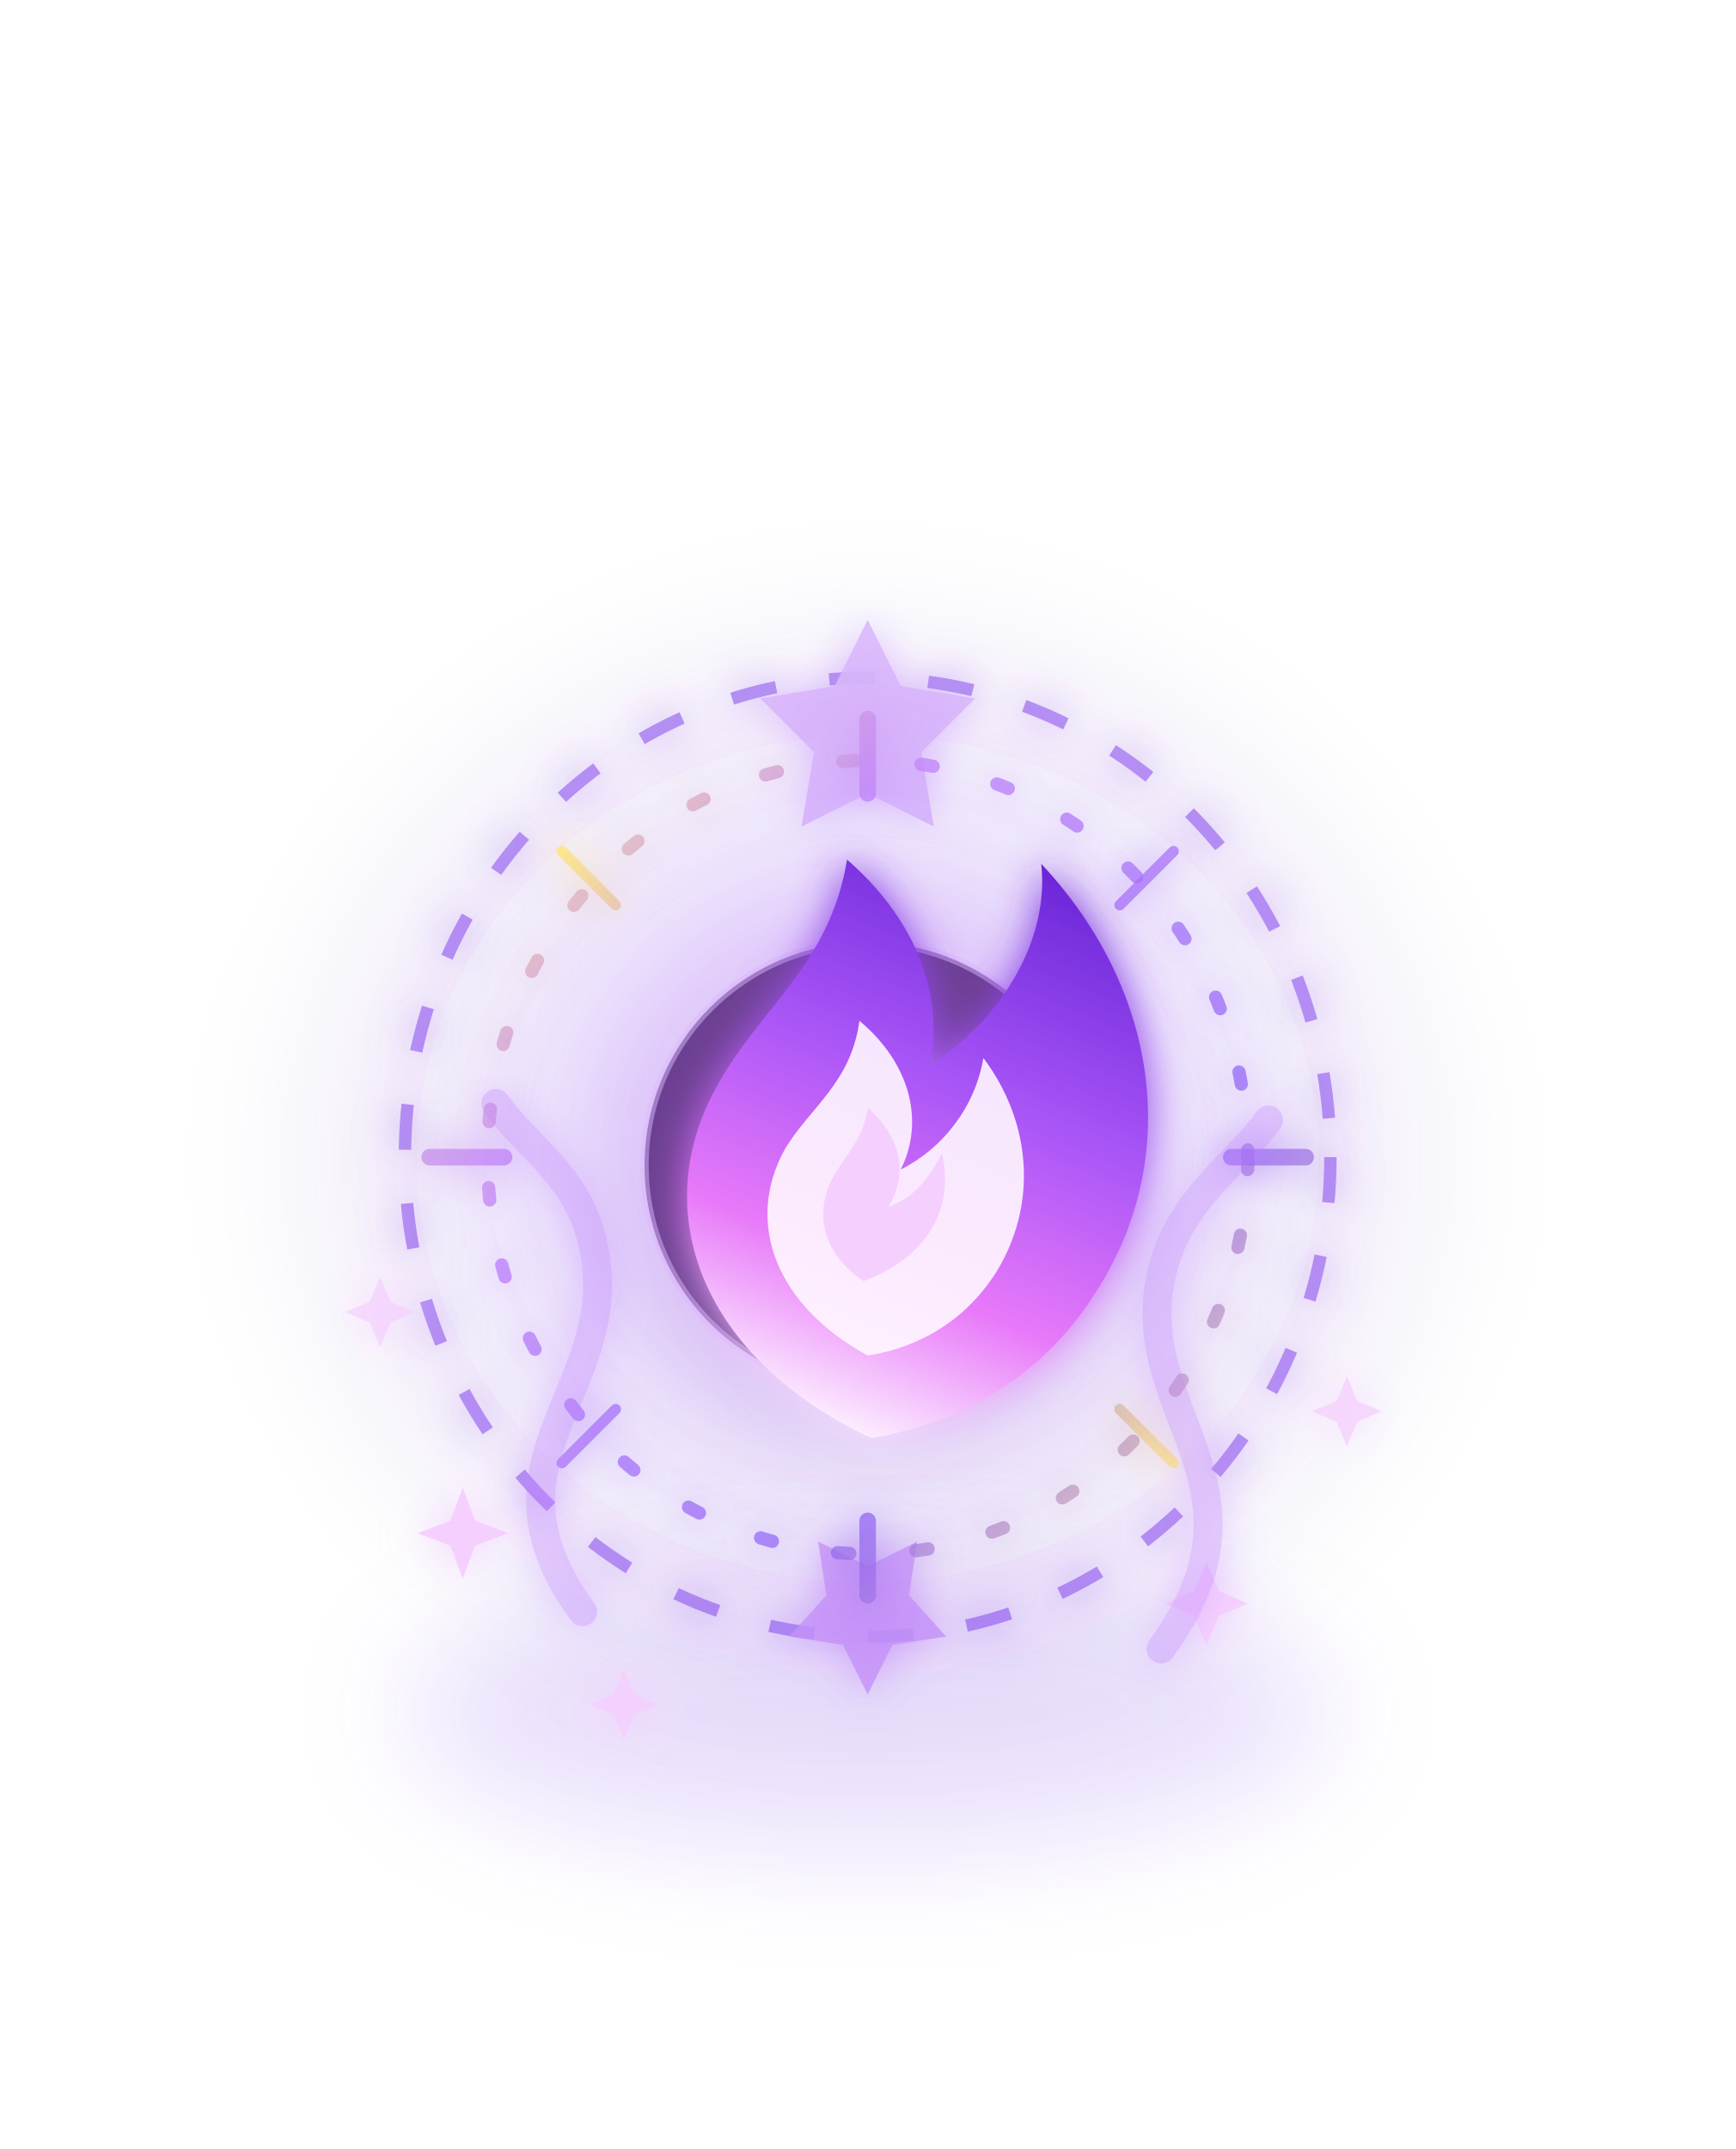
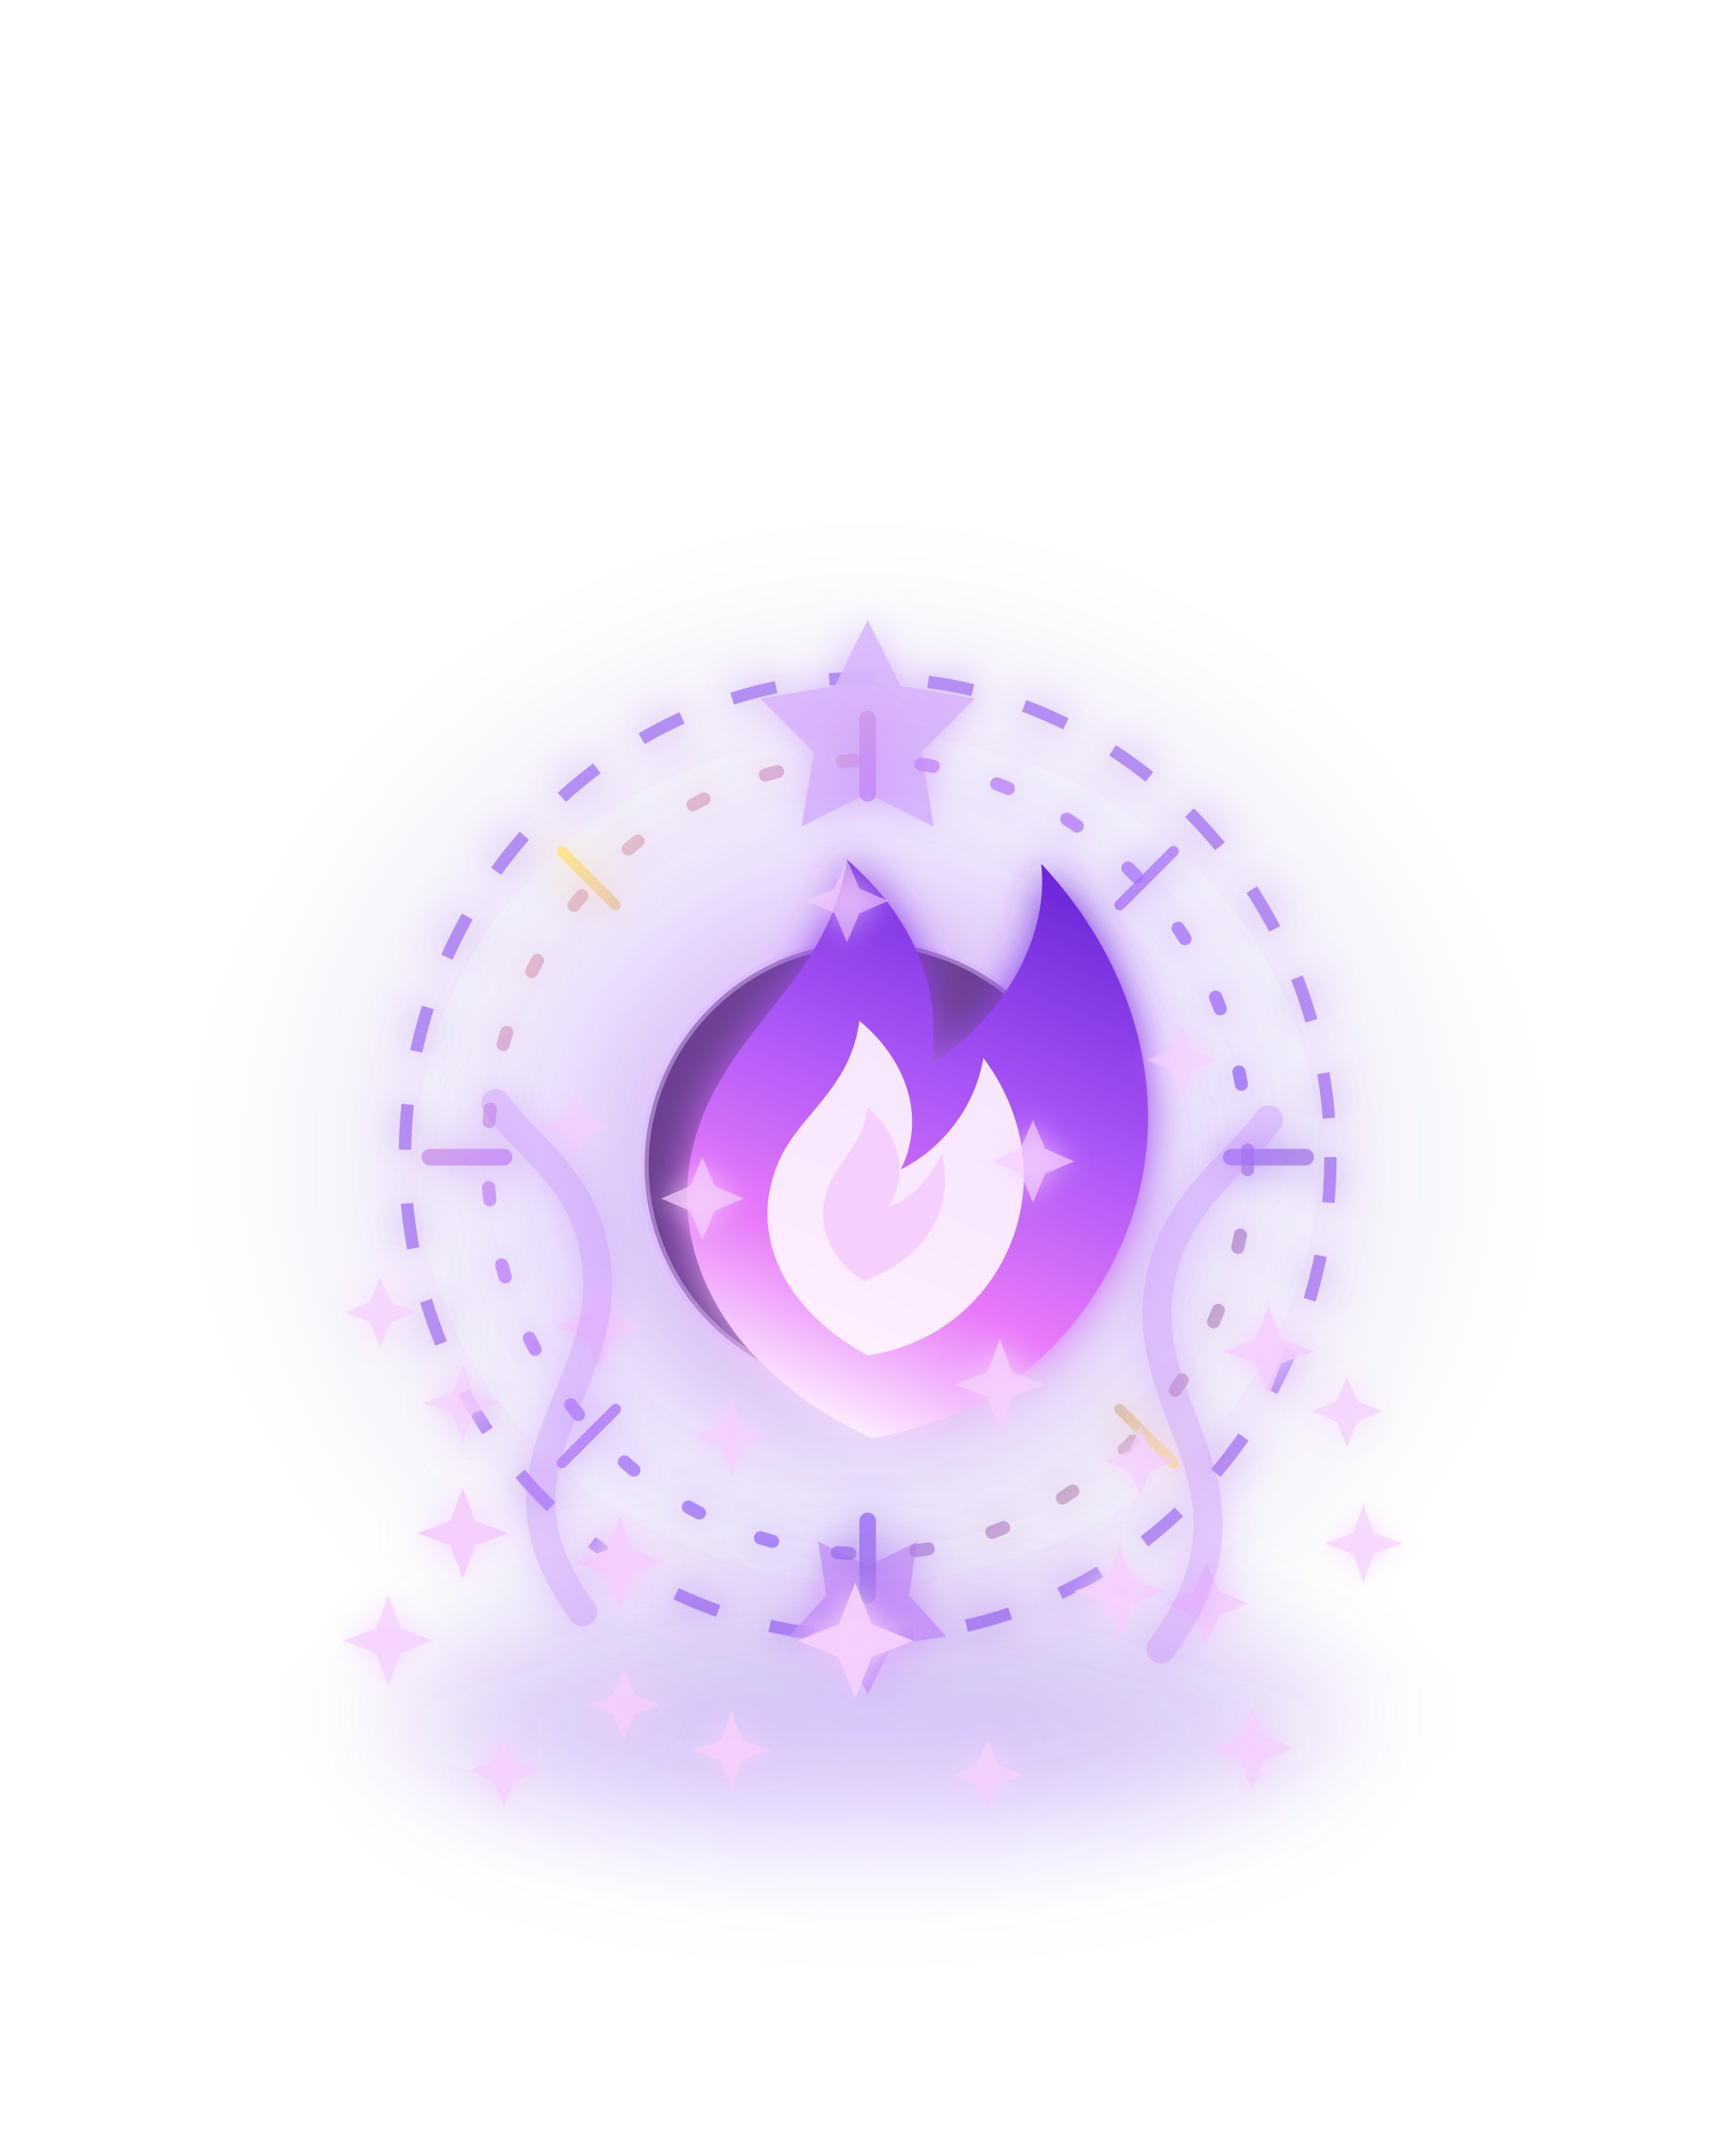
<svg xmlns="http://www.w3.org/2000/svg" viewBox="0 0 420 520" role="img" aria-labelledby="title description">
  <defs>
    <radialGradient id="aura" cx="50%" cy="48%" r="50%">
      <stop offset="0" stop-color="#f5d0fe" stop-opacity=".42" />
      <stop offset=".24" stop-color="#c084fc" stop-opacity=".28" />
      <stop offset=".58" stop-color="#7c3aed" stop-opacity=".12" />
      <stop offset="1" stop-color="#2e1065" stop-opacity="0" />
    </radialGradient>
    <radialGradient id="core" cx="48%" cy="42%" r="58%">
      <stop offset="0" stop-color="#fff7ff" />
      <stop offset=".2" stop-color="#f0abfc" />
      <stop offset=".52" stop-color="#a855f7" />
      <stop offset=".82" stop-color="#6d28d9" />
      <stop offset="1" stop-color="#3b0764" />
+     </radialGradient>
+     <radialGradient id="violet-floor" cx="50%" cy="82%" r="54%">
+       <stop offset="0" stop-color="#f5d0fe" stop-opacity=".34" />
+       <stop offset=".3" stop-color="#8b5cf6" stop-opacity=".2" />
+       <stop offset="1" stop-color="#581c87" stop-opacity="0" />
    </radialGradient>
    <linearGradient id="flame" x1="35%" y1="100%" x2="68%" y2="0%">
      <stop offset="0" stop-color="#fdf4ff" />
      <stop offset=".28" stop-color="#e879f9" />
      <stop offset=".62" stop-color="#a855f7" />
      <stop offset="1" stop-color="#6d28d9" />
    </linearGradient>
    <linearGradient id="ring" x1="0" y1="0" x2="1" y2="1">
      <stop offset="0" stop-color="#fde68a" stop-opacity=".95" />
      <stop offset=".3" stop-color="#c084fc" stop-opacity=".78" />
      <stop offset=".7" stop-color="#8b5cf6" stop-opacity=".68" />
      <stop offset="1" stop-color="#fde68a" stop-opacity=".9" />
    </linearGradient>
    <filter id="soft-glow" x="-120%" y="-120%" width="340%" height="340%">
      <feGaussianBlur in="SourceGraphic" stdDeviation="5" result="blur" />
      <feMerge>
        <feMergeNode in="blur" />
        <feMergeNode in="SourceGraphic" />
      </feMerge>
    </filter>
    <filter id="wide-glow" x="-80%" y="-80%" width="260%" height="260%">
      <feGaussianBlur stdDeviation="14" />
    </filter>
+     <filter id="portal-glow" x="-180%" y="-180%" width="460%" height="460%">
+       <feGaussianBlur in="SourceGraphic" stdDeviation="3.2" result="blur" />
+       <feMerge>
+         <feMergeNode in="blur" />
+         <feMergeNode in="SourceGraphic" />
+       </feMerge>
+     </filter>
+     <filter id="floor-blur" x="-30%" y="-70%" width="160%" height="240%">
+       <feGaussianBlur stdDeviation="12" />
+     </filter>
  </defs>
  <style>
    .se-aura{transform-box:fill-box;transform-origin:center;animation:se-aura 3.4s ease-in-out infinite}
    .se-ring{transform-box:fill-box;transform-origin:center;animation:se-spin 14s linear infinite}
    .se-ring-back{transform-box:fill-box;transform-origin:center;animation:se-spin-rev 19s linear infinite}
    .se-flame{transform-box:fill-box;transform-origin:50% 78%;animation:se-flame 2.7s ease-in-out infinite}
    .se-orb{transform-box:fill-box;transform-origin:center;animation:se-hover 3.2s ease-in-out infinite}
    .se-wisp{transform-box:fill-box;transform-origin:center;animation:se-wisp 4.4s ease-in-out infinite}
    .se-wisp.w2{animation-delay:-1.8s;animation-duration:5.2s}
    .se-mote{transform-box:fill-box;transform-origin:center;animation:se-mote 3.8s ease-in-out infinite}
    .se-mote.m2{animation-delay:-.8s}.se-mote.m3{animation-delay:-1.7s}.se-mote.m4{animation-delay:-2.5s}.se-mote.m5{animation-delay:-3.1s}
+     .portal-floor{transform-box:fill-box;transform-origin:center;animation:floor-breathe 3.8s ease-in-out infinite}
+     .portal-light{transform-box:fill-box;transform-origin:center;animation:light-rise 3.5s ease-in-out infinite}
+     .portal-light:nth-of-type(2n){animation-delay:-.7s;animation-duration:4.1s}
+     .portal-light:nth-of-type(3n){animation-delay:-1.4s;animation-duration:3.1s}
+     .portal-light:nth-of-type(5n){animation-delay:-2.2s;animation-duration:4.6s}
    @keyframes se-aura{0%,100%{opacity:.55;transform:scale(.92)}50%{opacity:1;transform:scale(1.08)}}
    @keyframes se-spin{to{transform:rotate(360deg)}}
    @keyframes se-spin-rev{to{transform:rotate(-360deg)}}
    @keyframes se-hover{0%,100%{transform:translateY(7px)}50%{transform:translateY(-7px)}}
    @keyframes se-flame{0%,100%{transform:scale(.96) skewX(-1deg);opacity:.9}50%{transform:scale(1.06) skewX(2deg);opacity:1}}
    @keyframes se-wisp{0%{opacity:0;transform:translateY(26px) scale(.78)}32%{opacity:.72}100%{opacity:0;transform:translateY(-48px) scale(1.12)}}
    @keyframes se-mote{0%{opacity:0;transform:translateY(20px) scale(.55)}35%{opacity:1}100%{opacity:0;transform:translateY(-70px) scale(1.05)}}
-     @media (prefers-reduced-motion:reduce){.se-aura,.se-ring,.se-ring-back,.se-flame,.se-orb,.se-wisp,.se-mote{animation:none!important}.se-aura{opacity:.8}.se-wisp,.se-mote{opacity:.7}}
+     @keyframes floor-breathe{0%,100%{opacity:.55;transform:scale(.94)}50%{opacity:.9;transform:scale(1.04)}}
+     @keyframes light-rise{0%{opacity:.16;transform:translateY(18px) scale(.7)}38%{opacity:1}72%{opacity:.72}100%{opacity:.08;transform:translateY(-54px) scale(1.08)}}
+     @media (prefers-reduced-motion:reduce){.se-aura,.se-ring,.se-ring-back,.se-flame,.se-orb,.se-wisp,.se-mote,.portal-floor,.portal-light{animation:none!important}.se-aura,.portal-floor{opacity:.8}.se-wisp,.se-mote,.portal-light{opacity:.72}}
  </style>
+   <path class="portal-floor" d="M72 408C112 356 308 356 348 408C318 447 102 447 72 408Z" fill="url(#violet-floor)" filter="url(#floor-blur)" />
  <ellipse class="se-aura" cx="210" cy="286" rx="150" ry="142" fill="url(#aura)" filter="url(#wide-glow)" />
  <ellipse cx="210" cy="414" rx="112" ry="34" fill="#7c3aed" opacity=".16" filter="url(#wide-glow)" />
  <g class="se-orb">
    <g class="se-ring-back" fill="none" stroke="#7c3aed" stroke-width="3" opacity=".54" filter="url(#soft-glow)">
      <ellipse cx="210" cy="280" rx="112" ry="116" stroke-dasharray="11 13" />
      <path d="M210 150l8 16 18 3-13 13 3 18-16-8-16 8 3-18-13-13 18-3z" fill="#c084fc" stroke="none" opacity=".9" />
      <path d="M210 410l6-12 13-2-9-10 2-13-12 6-12-6 2 13-9 10 13 2z" fill="#a855f7" stroke="none" opacity=".8" />
    </g>
    <g class="se-ring" fill="none" stroke="url(#ring)" stroke-width="3.2" filter="url(#soft-glow)">
      <ellipse cx="210" cy="280" rx="92" ry="96" stroke-dasharray="3 16" stroke-linecap="round" />
      <path d="M210 174v18M210 368v18M104 280h18M298 280h18" stroke-width="4" stroke-linecap="round" />
      <path d="M136 206l13 13M271 341l13 13M284 206l-13 13M149 341l-13 13" stroke-width="2.6" stroke-linecap="round" />
    </g>
-     <circle cx="210" cy="282" r="64" fill="url(#core)" opacity=".22" filter="url(#wide-glow)" />
-     <circle cx="210" cy="282" r="54" fill="#3b0764" opacity=".7" stroke="#d8b4fe" stroke-opacity=".5" stroke-width="2" />
+     <path d="M274 282a64 64 0 1 1-128 0 64 64 0 1 1 128 0Z" fill="url(#core)" opacity=".22" filter="url(#wide-glow)" />
+     <path d="M264 282a54 54 0 1 1-108 0 54 54 0 1 1 108 0Z" fill="#3b0764" opacity=".7" stroke="#d8b4fe" stroke-opacity=".5" stroke-width="2" />
    <g class="se-flame" filter="url(#soft-glow)">
      <path d="M211 348c-41-19-55-55-37-86 10-18 27-29 31-54 15 13 24 31 20 50 18-12 29-31 27-49 29 31 34 72 13 104-12 19-31 31-54 35z" fill="url(#flame)" />
      <path d="M210 328c-22-12-30-32-20-50 6-10 16-16 18-31 12 10 16 24 10 36 10-5 18-15 20-27 12 16 13 36 3 52-7 11-18 18-31 20z" fill="#fff7ff" opacity=".9" />
      <path d="M209 310c-9-6-12-15-8-24 3-6 8-10 9-18 8 7 10 16 5 24 6-2 10-7 13-13 3 13-3 25-19 31z" fill="#f5d0fe" />
    </g>
+   </g>
+   <g fill="#f5d0fe" filter="url(#portal-glow)" aria-hidden="true">
+     <path class="portal-light" d="M94 386l3 8 8 3-8 3-3 8-3-8-8-3 8-3z" opacity=".72" />
+     <path class="portal-light" d="M122 420l2.5 6 6 2.5-6 2.5-2.5 6-2.5-6-6-2.5 6-2.5z" opacity=".8" />
+     <path class="portal-light" d="M150 367l3 8 8 3-8 3-3 8-3-8-8-3 8-3z" />
+     <path class="portal-light" d="M177 414l2.5 7 7 2.5-7 2.5-2.5 7-2.5-7-7-2.5 7-2.5z" opacity=".86" />
+     <path class="portal-light" d="M207 383l4 10 10 4-10 4-4 10-4-10-10-4 10-4z" opacity=".94" />
+     <path class="portal-light" d="M239 421l2.5 6 6 2.5-6 2.5-2.5 6-2.5-6-6-2.5 6-2.5z" opacity=".78" />
+     <path class="portal-light" d="M271 374l3 8 8 3-8 3-3 8-3-8-8-3 8-3z" opacity=".84" />
+     <path class="portal-light" d="M303 413l3 7 7 3-7 3-3 7-3-7-7-3 7-3z" opacity=".76" />
+     <path class="portal-light" d="M330 364l2.5 7 7 2.5-7 2.5-2.5 7-2.5-7-7-2.5 7-2.5z" opacity=".7" />
+     <path class="portal-light" d="M112 330l2.5 7 7 2.5-7 2.5-2.5 7-2.5-7-7-2.5 7-2.5z" opacity=".68" />
+     <path class="portal-light" d="M145 310l3 8 8 3-8 3-3 8-3-8-8-3 8-3z" opacity=".8" />
+     <path class="portal-light" d="M177 338l2.5 7 7 2.5-7 2.5-2.5 7-2.5-7-7-2.5 7-2.5z" opacity=".72" />
+     <path class="portal-light" d="M242 324l3 8 8 3-8 3-3 8-3-8-8-3 8-3z" opacity=".78" />
+     <path class="portal-light" d="M276 345l2.5 6 6 2.5-6 2.5-2.5 6-2.5-6-6-2.5 6-2.5z" opacity=".72" />
+     <path class="portal-light" d="M307 316l3 8 8 3-8 3-3 8-3-8-8-3 8-3z" opacity=".82" />
+     <path class="portal-light" d="M139 264l2.5 6 6 2.5-6 2.5-2.5 6-2.5-6-6-2.5 6-2.5z" opacity=".62" />
+     <path class="portal-light" d="M170 280l3 7 7 3-7 3-3 7-3-7-7-3 7-3z" opacity=".7" />
+     <path class="portal-light" d="M250 271l3 7 7 3-7 3-3 7-3-7-7-3 7-3z" opacity=".68" />
+     <path class="portal-light" d="M286 248l2.5 6 6 2.5-6 2.5-2.5 6-2.5-6-6-2.5 6-2.5z" opacity=".6" />
+     <path class="portal-light" d="M205 208l3 7 7 3-7 3-3 7-3-7-7-3 7-3z" opacity=".58" />
  </g>
  <g fill="#f5d0fe" filter="url(#soft-glow)" aria-hidden="true">
    <path class="se-mote" d="M112 360l3 8 8 3-8 3-3 8-3-8-8-3 8-3z" />
    <path class="se-mote m2" d="M151 404l2.5 6 6 2.5-6 2.5-2.5 6-2.5-6-6-2.5 6-2.5z" opacity=".82" />
    <path class="se-mote m3" d="M292 378l3 7 7 3-7 3-3 7-3-7-7-3 7-3z" opacity=".9" />
    <path class="se-mote m4" d="M326 333l2.5 6 6 2.5-6 2.5-2.5 6-2.5-6-6-2.5 6-2.5z" opacity=".76" />
    <path class="se-mote m5" d="M92 309l2.5 6 6 2.5-6 2.5-2.5 6-2.5-6-6-2.5 6-2.5z" opacity=".72" />
  </g>
  <g fill="none" stroke="#c084fc" stroke-width="7" stroke-linecap="round" opacity=".38" filter="url(#soft-glow)" aria-hidden="true">
    <path class="se-wisp" d="M141 390c-28-38 12-55 2-91-4-15-16-22-23-32" />
    <path class="se-wisp w2" d="M281 399c30-41-10-58 1-94 5-16 18-24 25-34" />
  </g>
</svg>
